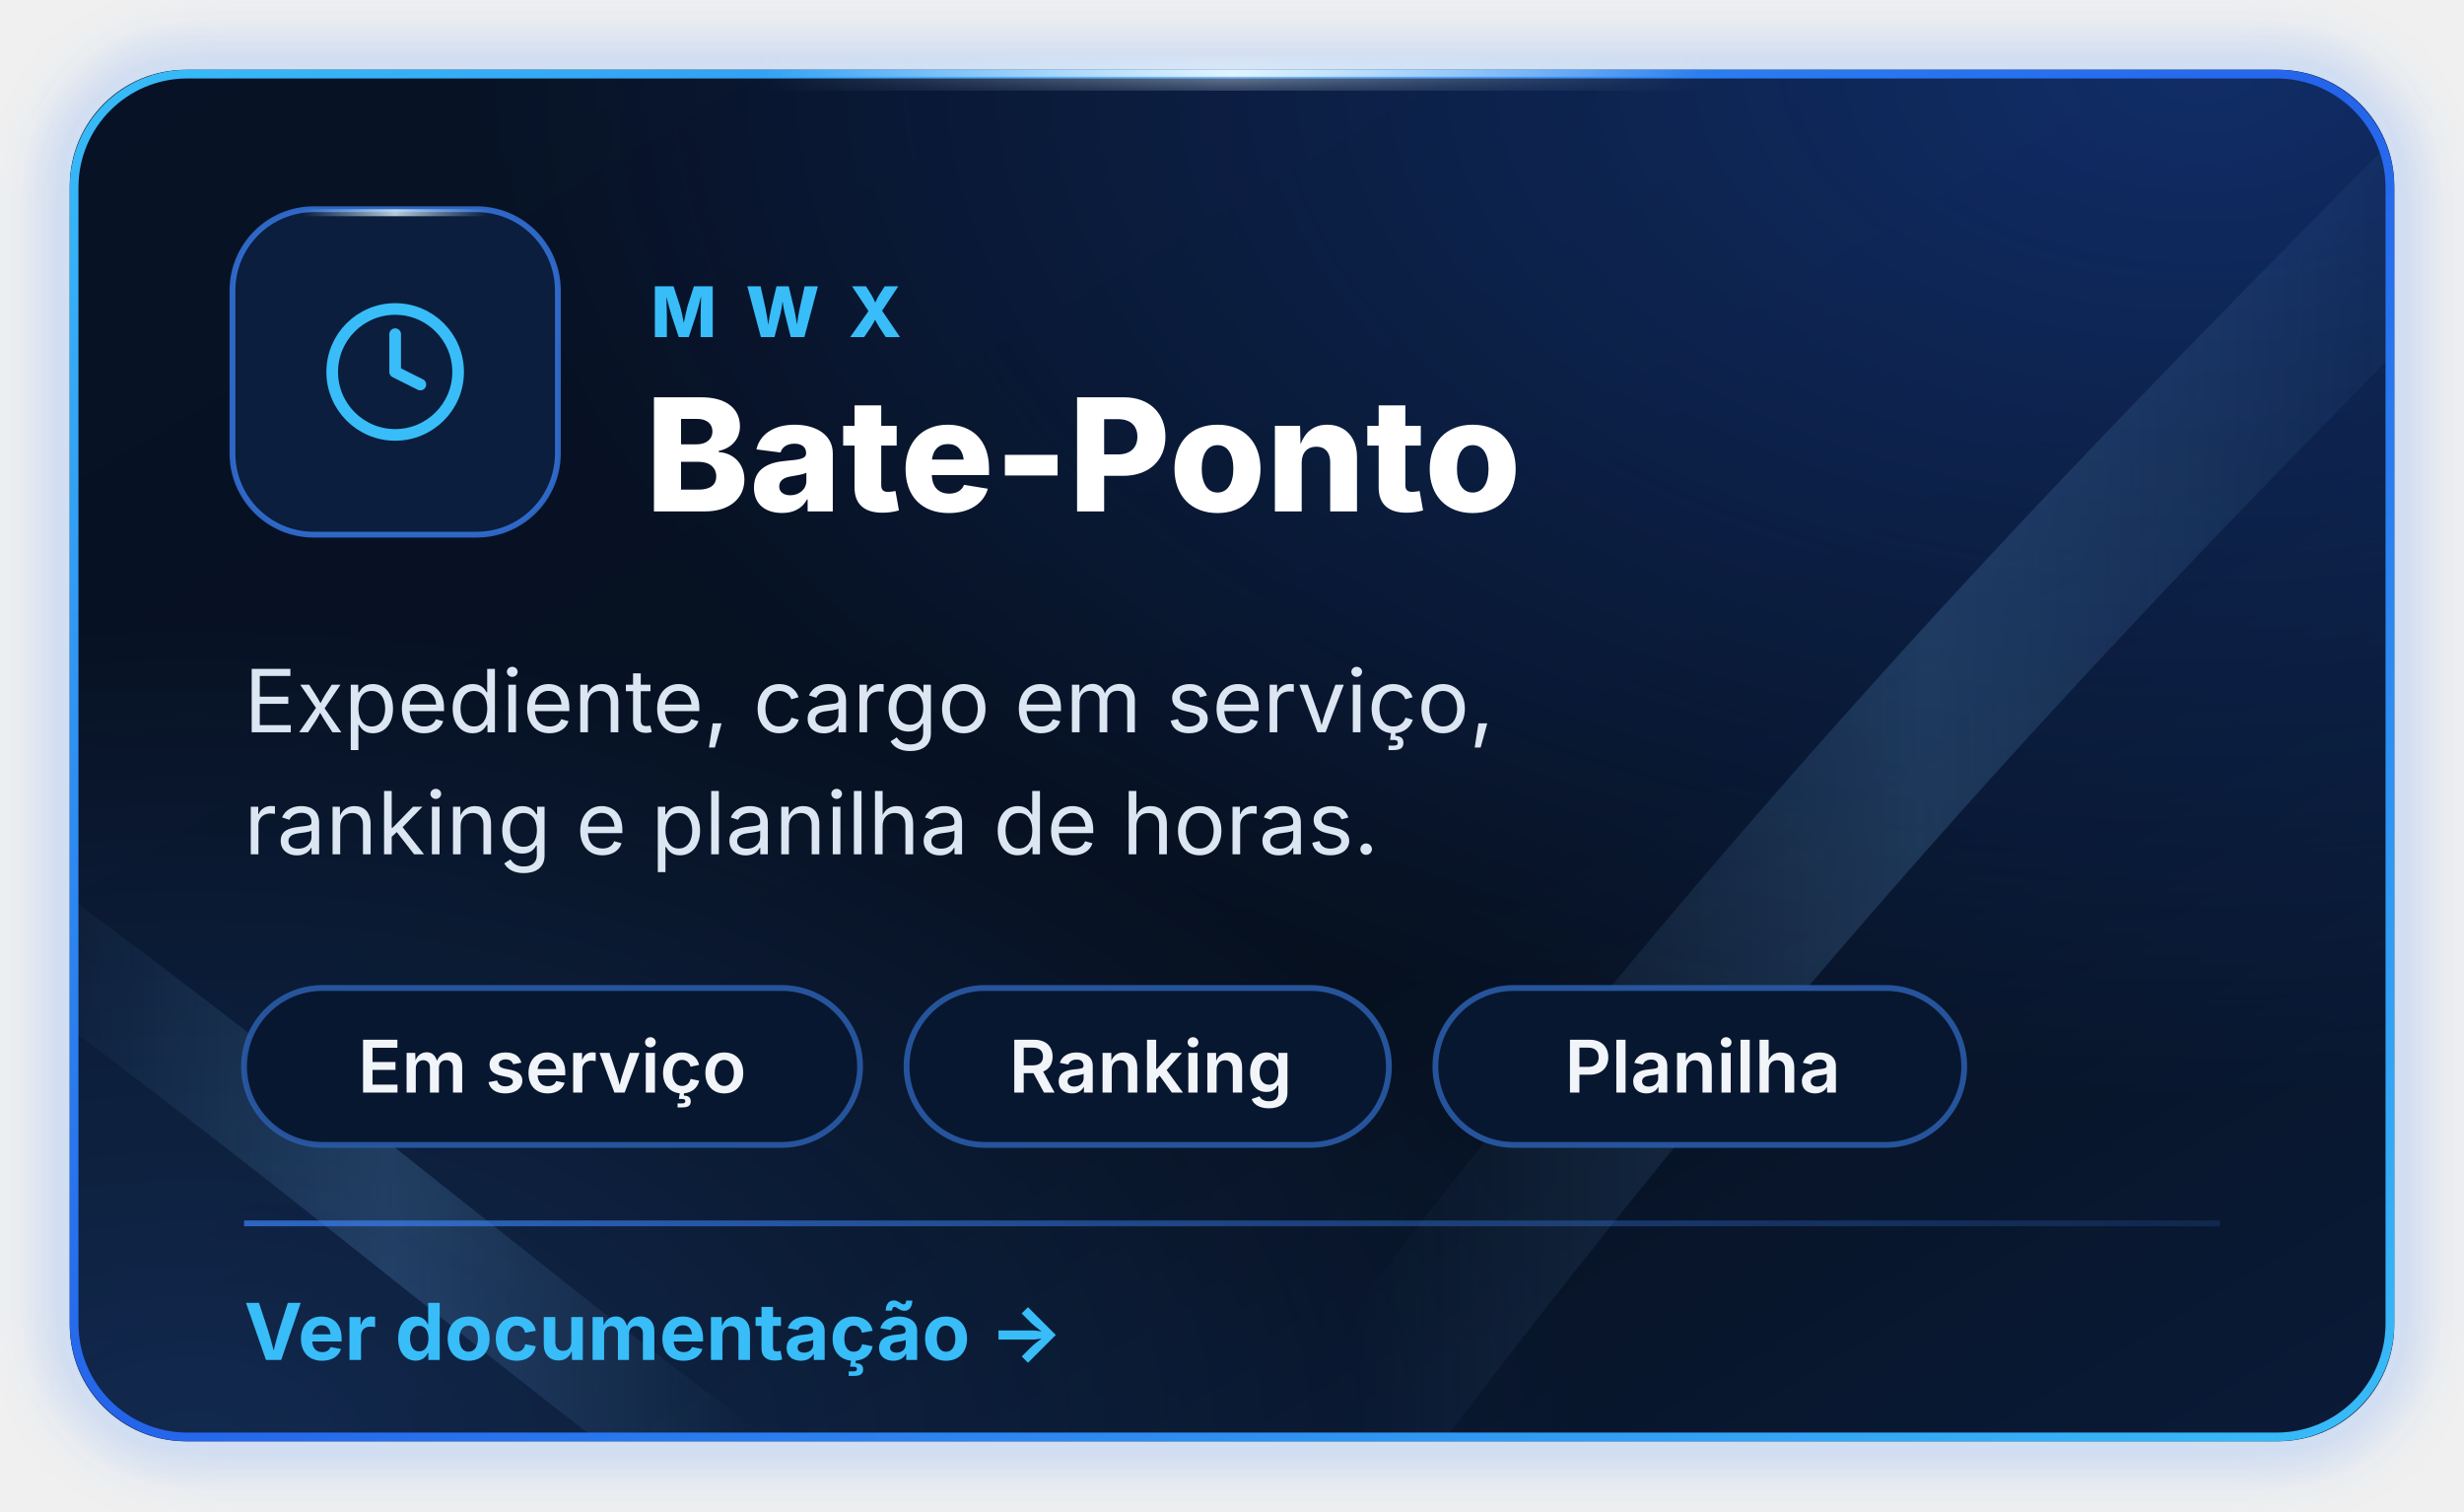
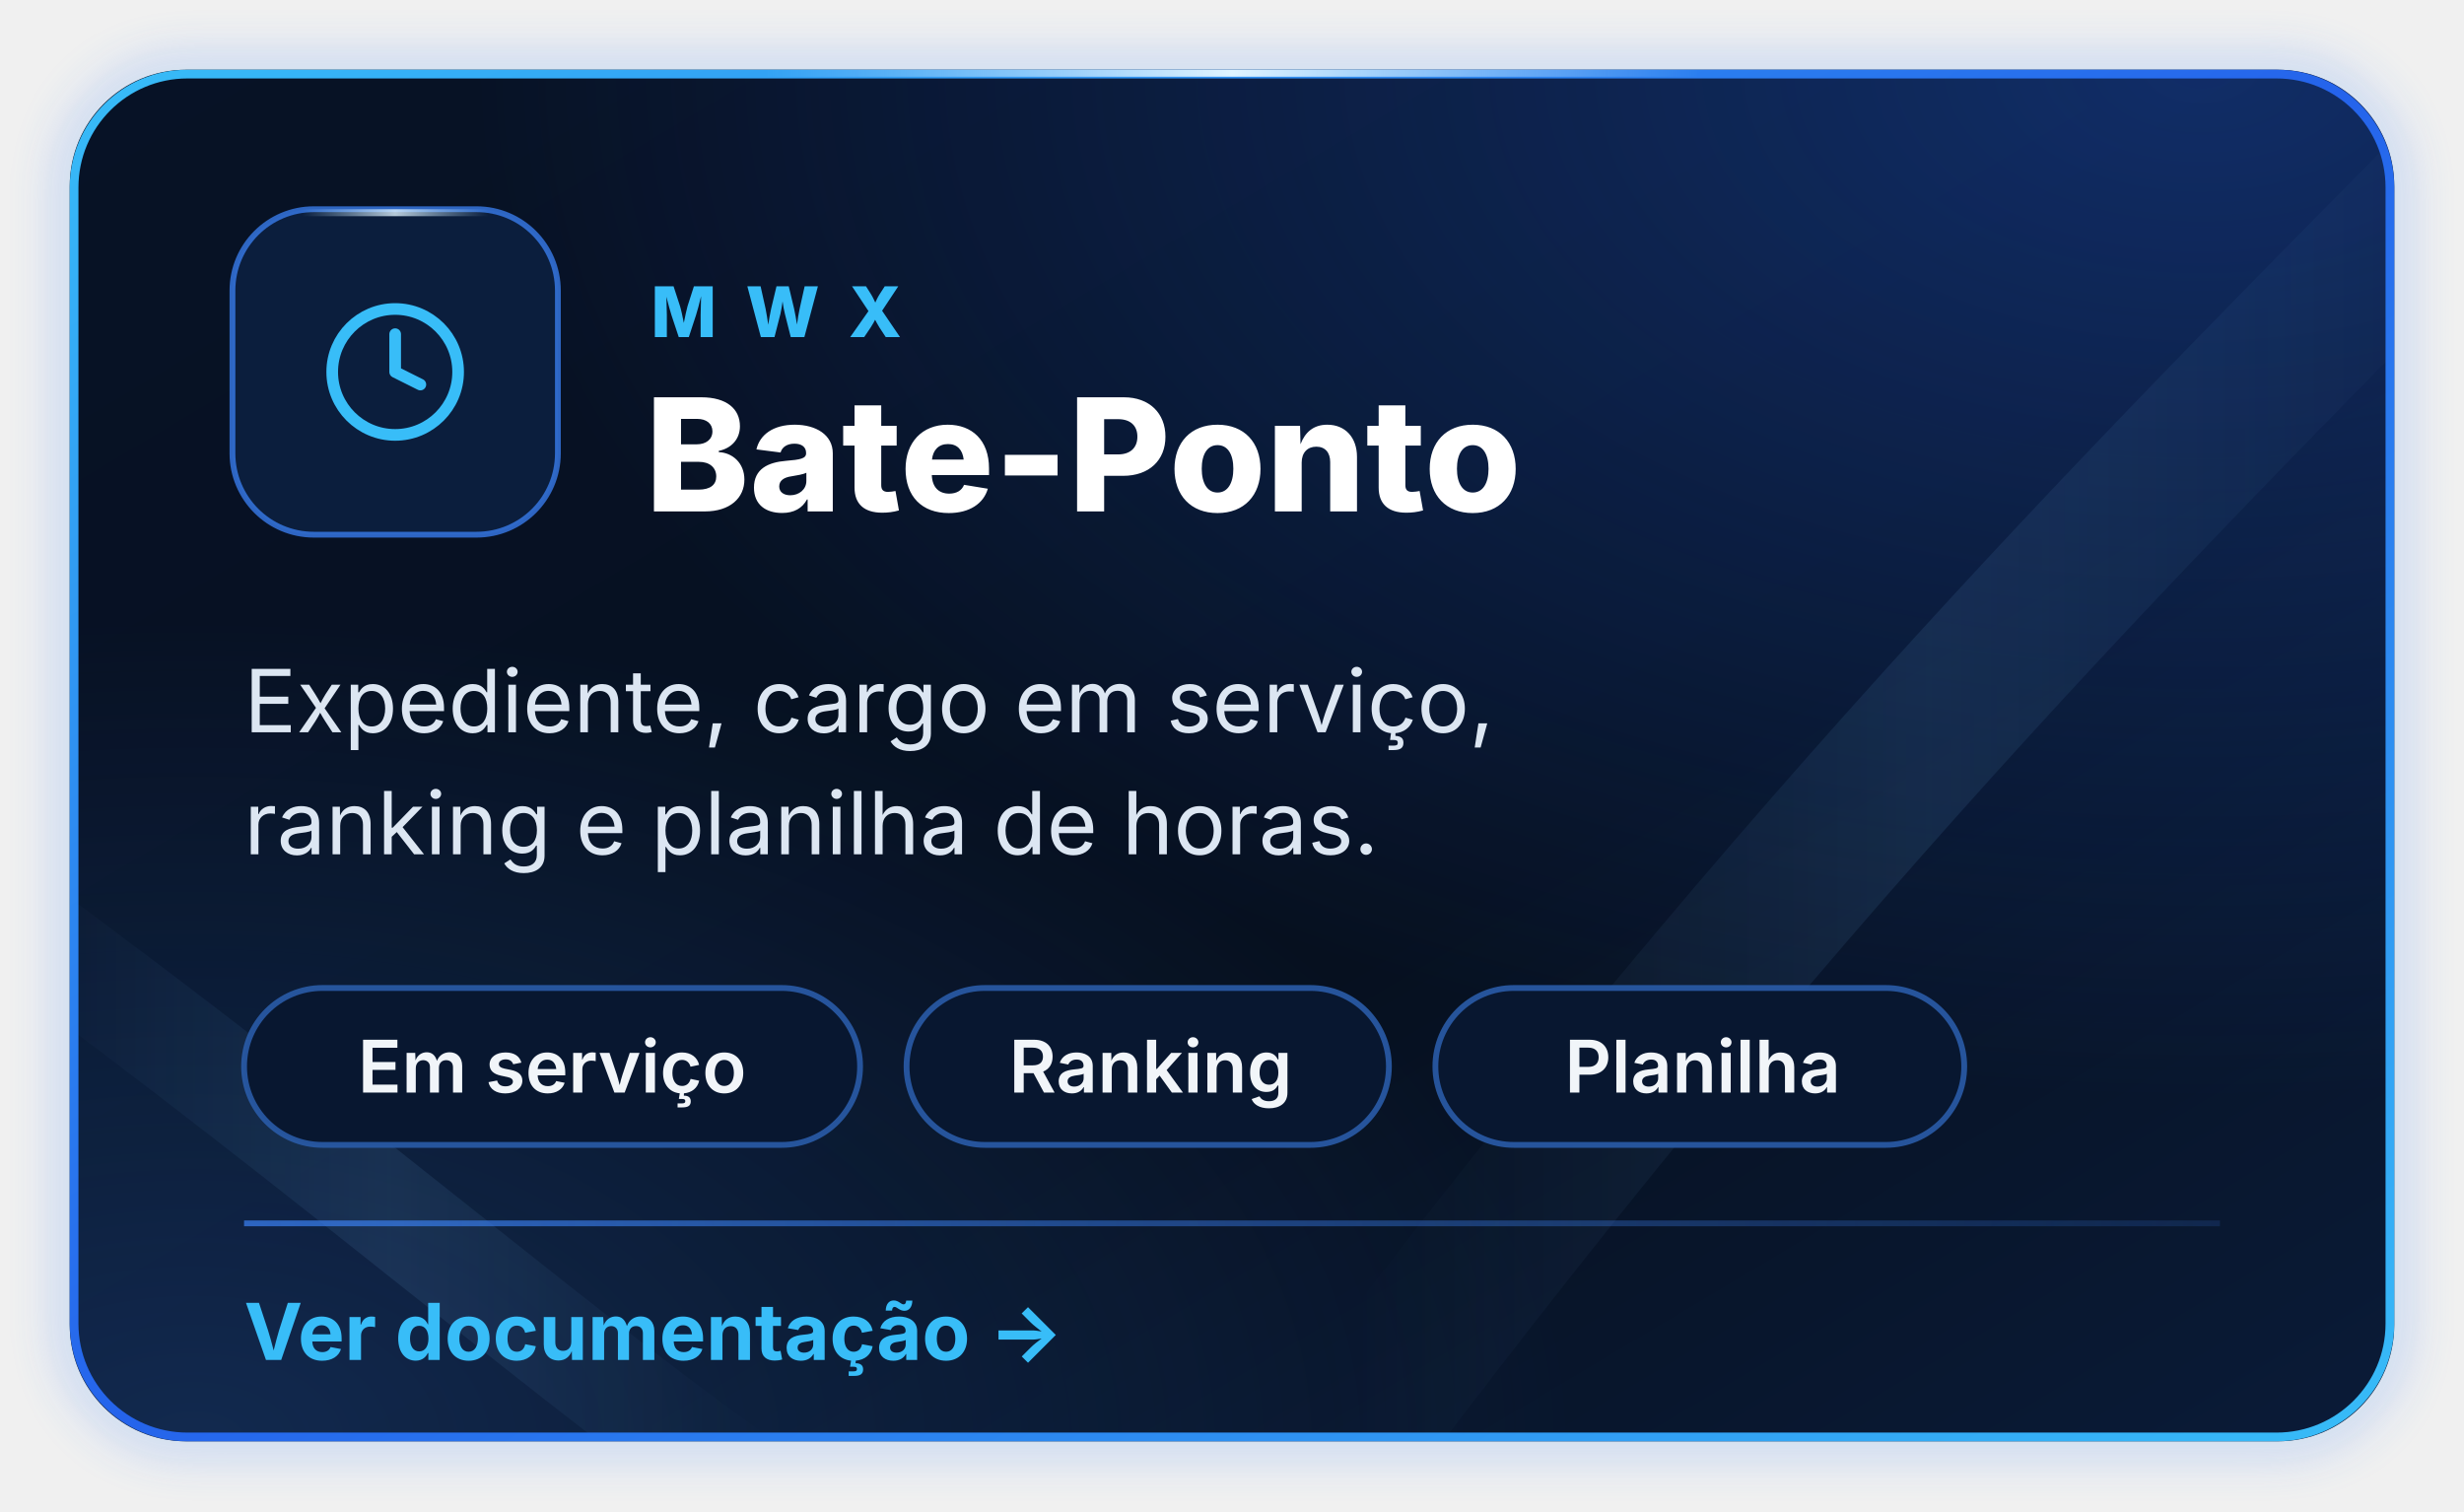
<svg xmlns="http://www.w3.org/2000/svg" width="424" height="260" viewBox="0 0 424 260" role="img" aria-label="MWX Bate-Ponto: Expediente, cargo em serviço, ranking e planilha de horas." font-family="'Segoe UI', 'Inter', 'Helvetica Neue', Arial, sans-serif">
  <defs>
    <linearGradient id="bggponto" x1="0" y1="0" x2="1" y2="1">
      <stop offset="0" stop-color="#071226" />
      <stop offset=".6" stop-color="#06101F" />
      <stop offset="1" stop-color="#0A1B38" />
    </linearGradient>
    <radialGradient id="glgponto" cx=".92" cy="0" r=".75">
      <stop offset="0" stop-color="#2563EB" stop-opacity=".35" />
      <stop offset="1" stop-color="#2563EB" stop-opacity="0" />
    </radialGradient>
    <radialGradient id="gbgponto" cx=".05" cy="1" r=".6">
      <stop offset="0" stop-color="#3B82F6" stop-opacity=".22" />
      <stop offset="1" stop-color="#3B82F6" stop-opacity="0" />
    </radialGradient>
    <linearGradient id="bdgponto" x1="0" y1="0" x2="1" y2="1">
      <stop offset="0" stop-color="#38BDF8" />
      <stop offset=".5" stop-color="#2563EB" />
      <stop offset="1" stop-color="#38BDF8" />
    </linearGradient>
    <linearGradient id="swgponto" x1="0" y1="0" x2="1" y2="0">
      <stop offset="0" stop-color="#7CC4FF" stop-opacity="0" />
-       <stop offset=".5" stop-color="#7CC4FF" stop-opacity=".18" />
+       <stop offset=".5" stop-color="#7CC4FF" stop-opacity=".10" />
      <stop offset="1" stop-color="#7CC4FF" stop-opacity="0" />
    </linearGradient>
    <linearGradient id="higponto" x1="0" y1="0" x2="1" y2="0">
      <stop offset="0" stop-color="#BFE6FF" stop-opacity="0" />
      <stop offset=".5" stop-color="#E0F4FF" stop-opacity="1" />
      <stop offset="1" stop-color="#BFE6FF" stop-opacity="0" />
    </linearGradient>
    <linearGradient id="dvgponto" x1="0" y1="0" x2="1" y2="0">
      <stop offset="0" stop-color="#3B82F6" stop-opacity=".7" />
      <stop offset="1" stop-color="#3B82F6" stop-opacity=".15" />
    </linearGradient>
    <filter id="blgponto" x="-10%" y="-10%" width="120%" height="120%">
-       <feGaussianBlur stdDeviation="5" />
-     </filter>
-     <filter id="bsgponto" x="-50%" y="-50%" width="200%" height="200%">
-       <feGaussianBlur stdDeviation="2.5" />
+       <feGaussianBlur stdDeviation="4" />
    </filter>
    <clipPath id="clgponto">
      <rect x="12" y="12" width="400" height="236" rx="20" />
    </clipPath>
  </defs>
-   <rect x="12" y="12" width="400" height="236" rx="20" fill="none" stroke="#3B82F6" stroke-width="4" opacity=".55" filter="url(#blgponto)" />
+   <rect x="12" y="12" width="400" height="236" rx="20" fill="none" stroke="#3B82F6" stroke-width="3" opacity=".45" filter="url(#blgponto)" />
  <g clip-path="url(#clgponto)">
    <rect x="12" y="12" width="400" height="236" fill="url(#bggponto)" />
    <rect x="12" y="12" width="400" height="236" fill="url(#glgponto)" />
    <rect x="12" y="12" width="400" height="236" fill="url(#gbgponto)" />
    <path d="M232 248 C 312.0 141.8, 372.0 82.8, 432 22" fill="none" stroke="url(#swgponto)" stroke-width="26" />
    <path d="M2 158.32 C 60.0 200.8, 100.0 236.2, 132.0 258" fill="none" stroke="url(#swgponto)" stroke-width="18" />
  </g>
  <rect x="12.75" y="12.75" width="398.5" height="234.5" rx="19.5" fill="none" stroke="url(#bdgponto)" stroke-width="1.5" />
-   <rect x="132" y="11" width="160" height="3" rx="1.5" fill="url(#higponto)" filter="url(#bsgponto)" />
  <rect x="132" y="12" width="160" height="1.2" fill="url(#higponto)" />
  <rect x="40" y="36" width="56" height="56" rx="14" fill="#0B1E3D" stroke="#3B82F6" stroke-opacity=".75" />
  <rect x="52" y="36" width="32" height="1.2" fill="url(#higponto)" opacity=".8" />
  <g transform="translate(55 51) scale(1.0833)" fill="none" stroke="#38BDF8" stroke-width="1.85" stroke-linecap="round" stroke-linejoin="round" color="#38BDF8">
    <circle cx="12" cy="12" r="10" />
    <polyline points="12 6 12 12 16 14" />
  </g>
  <text x="112" y="58" fill="#38BDF8" font-size="12" font-weight="800" letter-spacing="5">MWX</text>
  <text x="111" y="88" fill="#FFFFFF" font-size="27" font-weight="800">Bate-Ponto</text>
  <text x="42" y="126.0" fill="#DCE6F2" font-size="15" font-weight="400" text-anchor="start">Expediente, cargo em serviço,</text>
  <text x="42" y="147.0" fill="#DCE6F2" font-size="15" font-weight="400" text-anchor="start">ranking e planilha de horas.</text>
  <rect x="42" y="170" width="106" height="27" rx="13.5" fill="#081730" stroke="#2A5BA8" stroke-opacity=".9" />
  <text x="95" y="188" text-anchor="middle" fill="#F1F5F9" font-size="12.5" font-weight="600">Em serviço</text>
  <rect x="156" y="170" width="83" height="27" rx="13.5" fill="#081730" stroke="#2A5BA8" stroke-opacity=".9" />
  <text x="198" y="188" text-anchor="middle" fill="#F1F5F9" font-size="12.5" font-weight="600">Ranking</text>
  <rect x="247" y="170" width="91" height="27" rx="13.5" fill="#081730" stroke="#2A5BA8" stroke-opacity=".9" />
  <text x="293" y="188" text-anchor="middle" fill="#F1F5F9" font-size="12.5" font-weight="600">Planilha</text>
  <rect x="42" y="210" width="340" height="1" fill="url(#dvgponto)" />
  <text x="42" y="234" fill="#38BDF8" font-size="13.5" font-weight="700">Ver documentação  →</text>
</svg>
